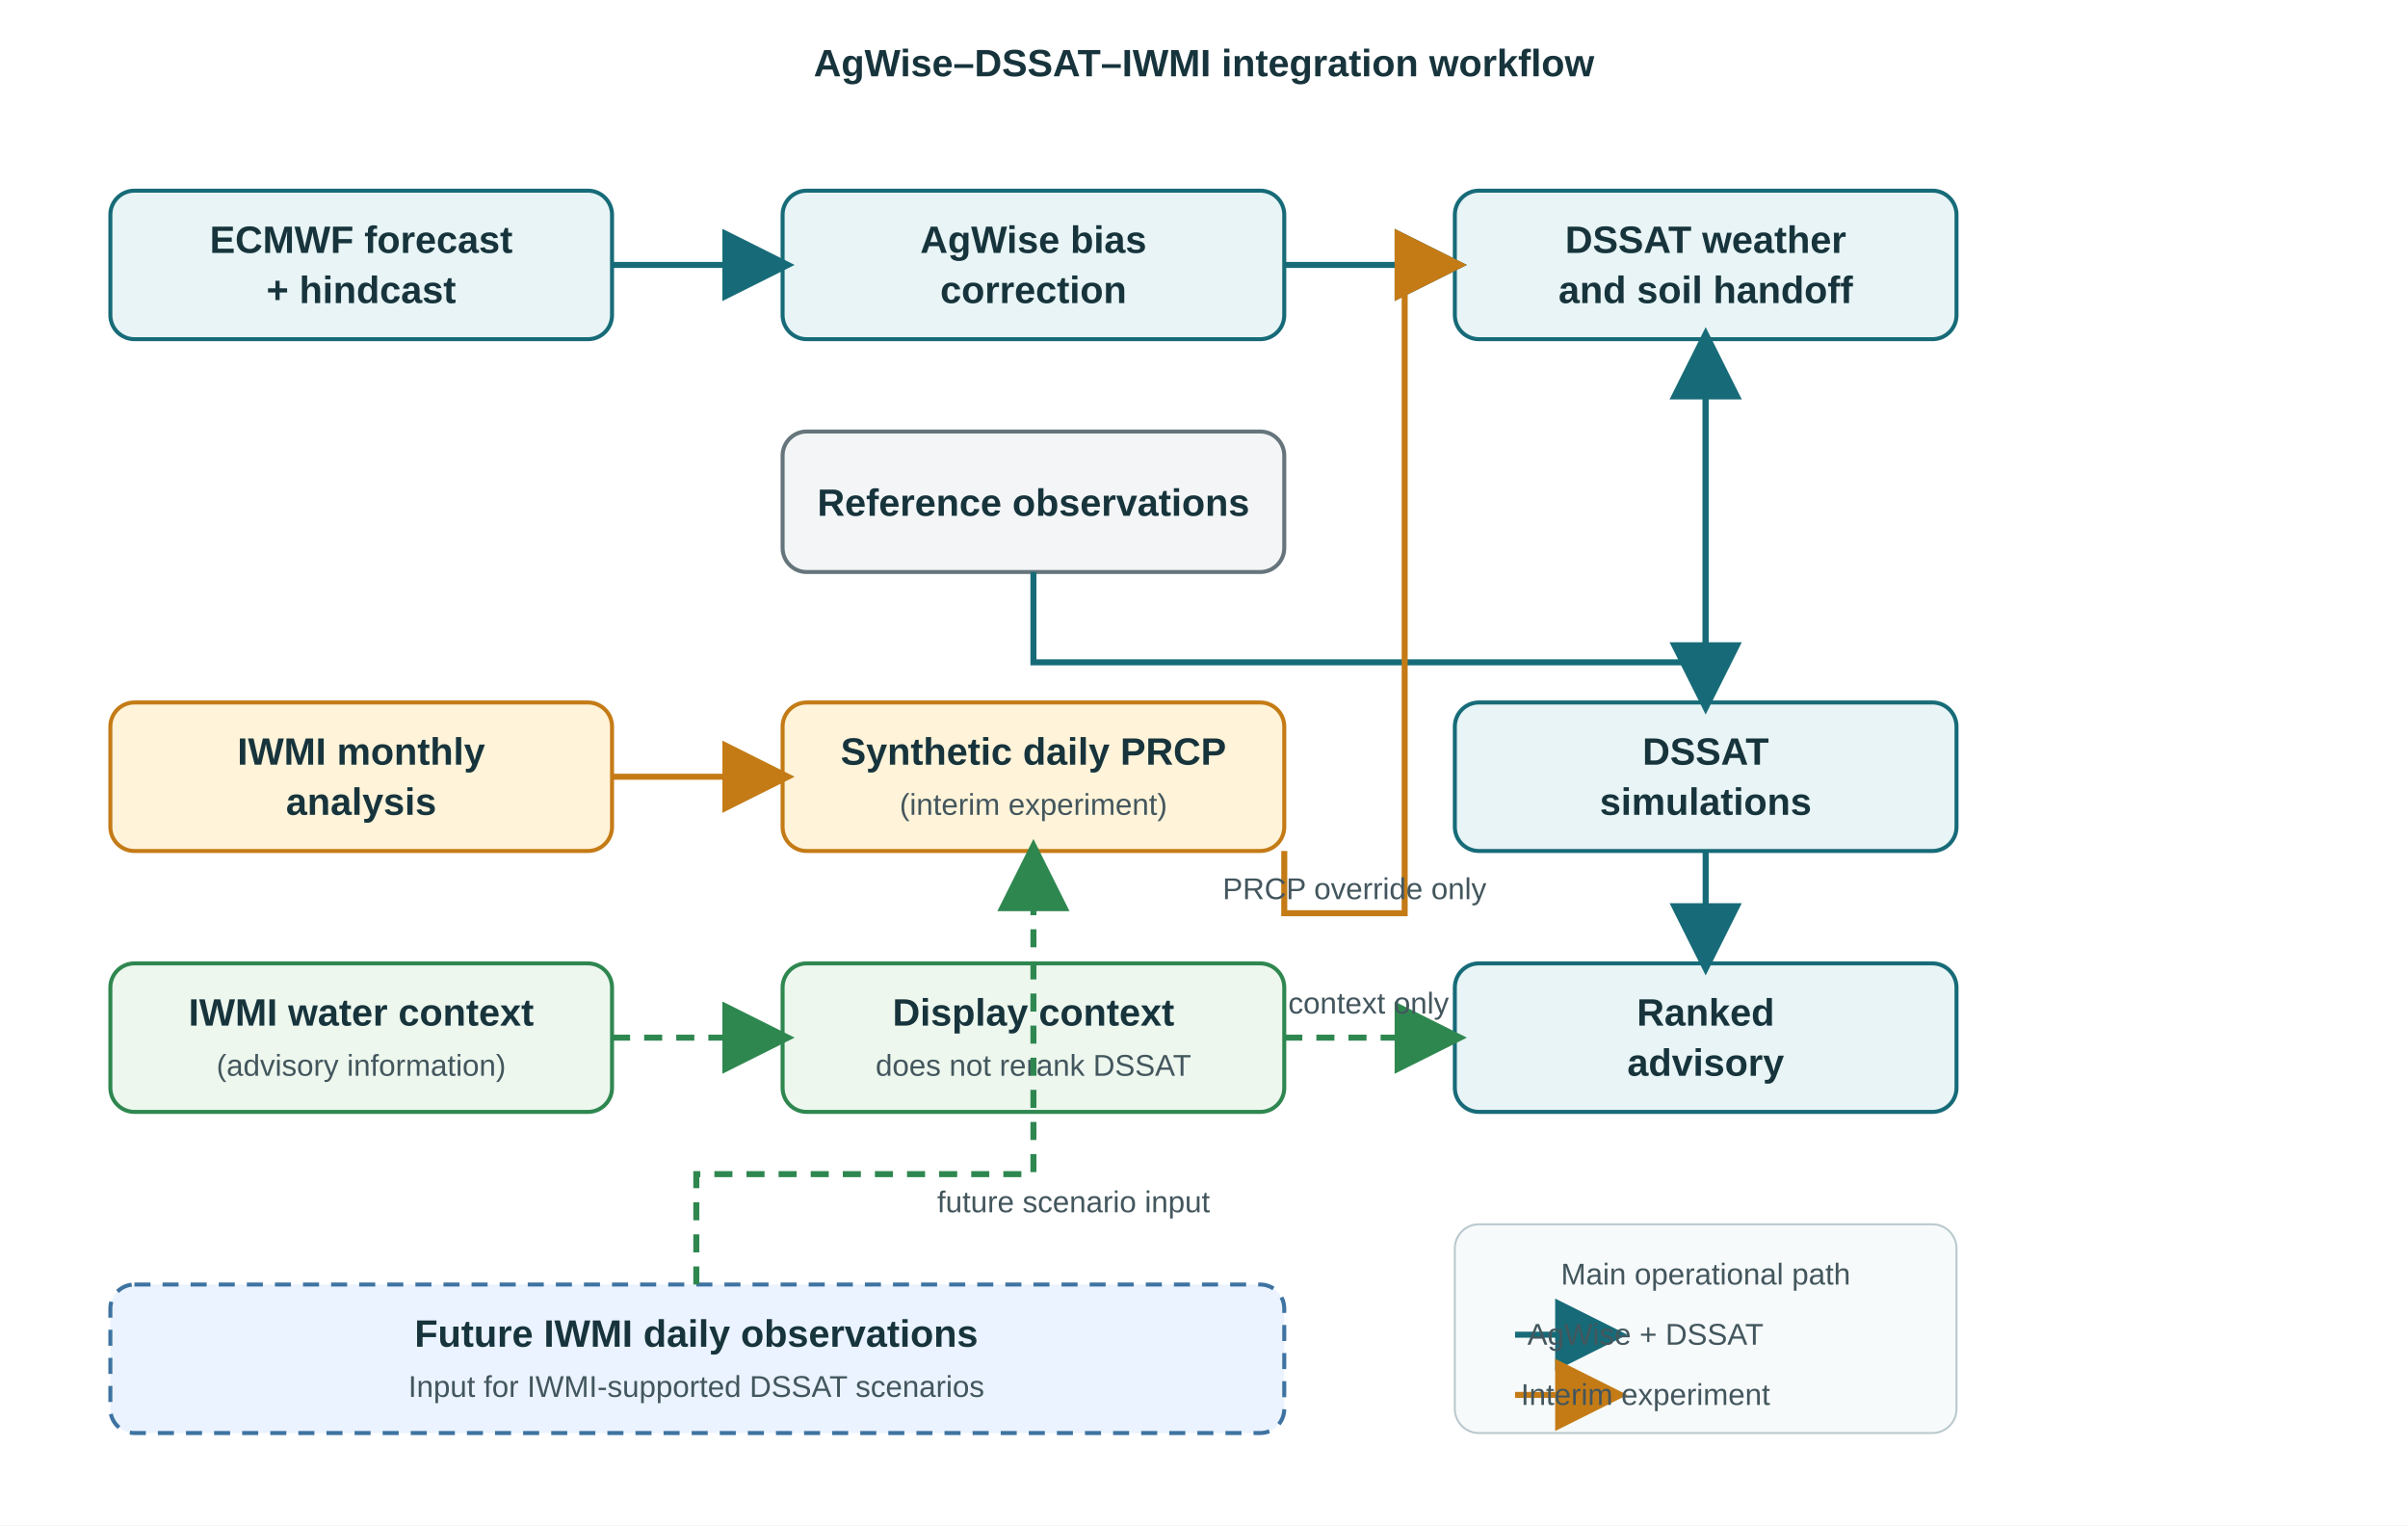
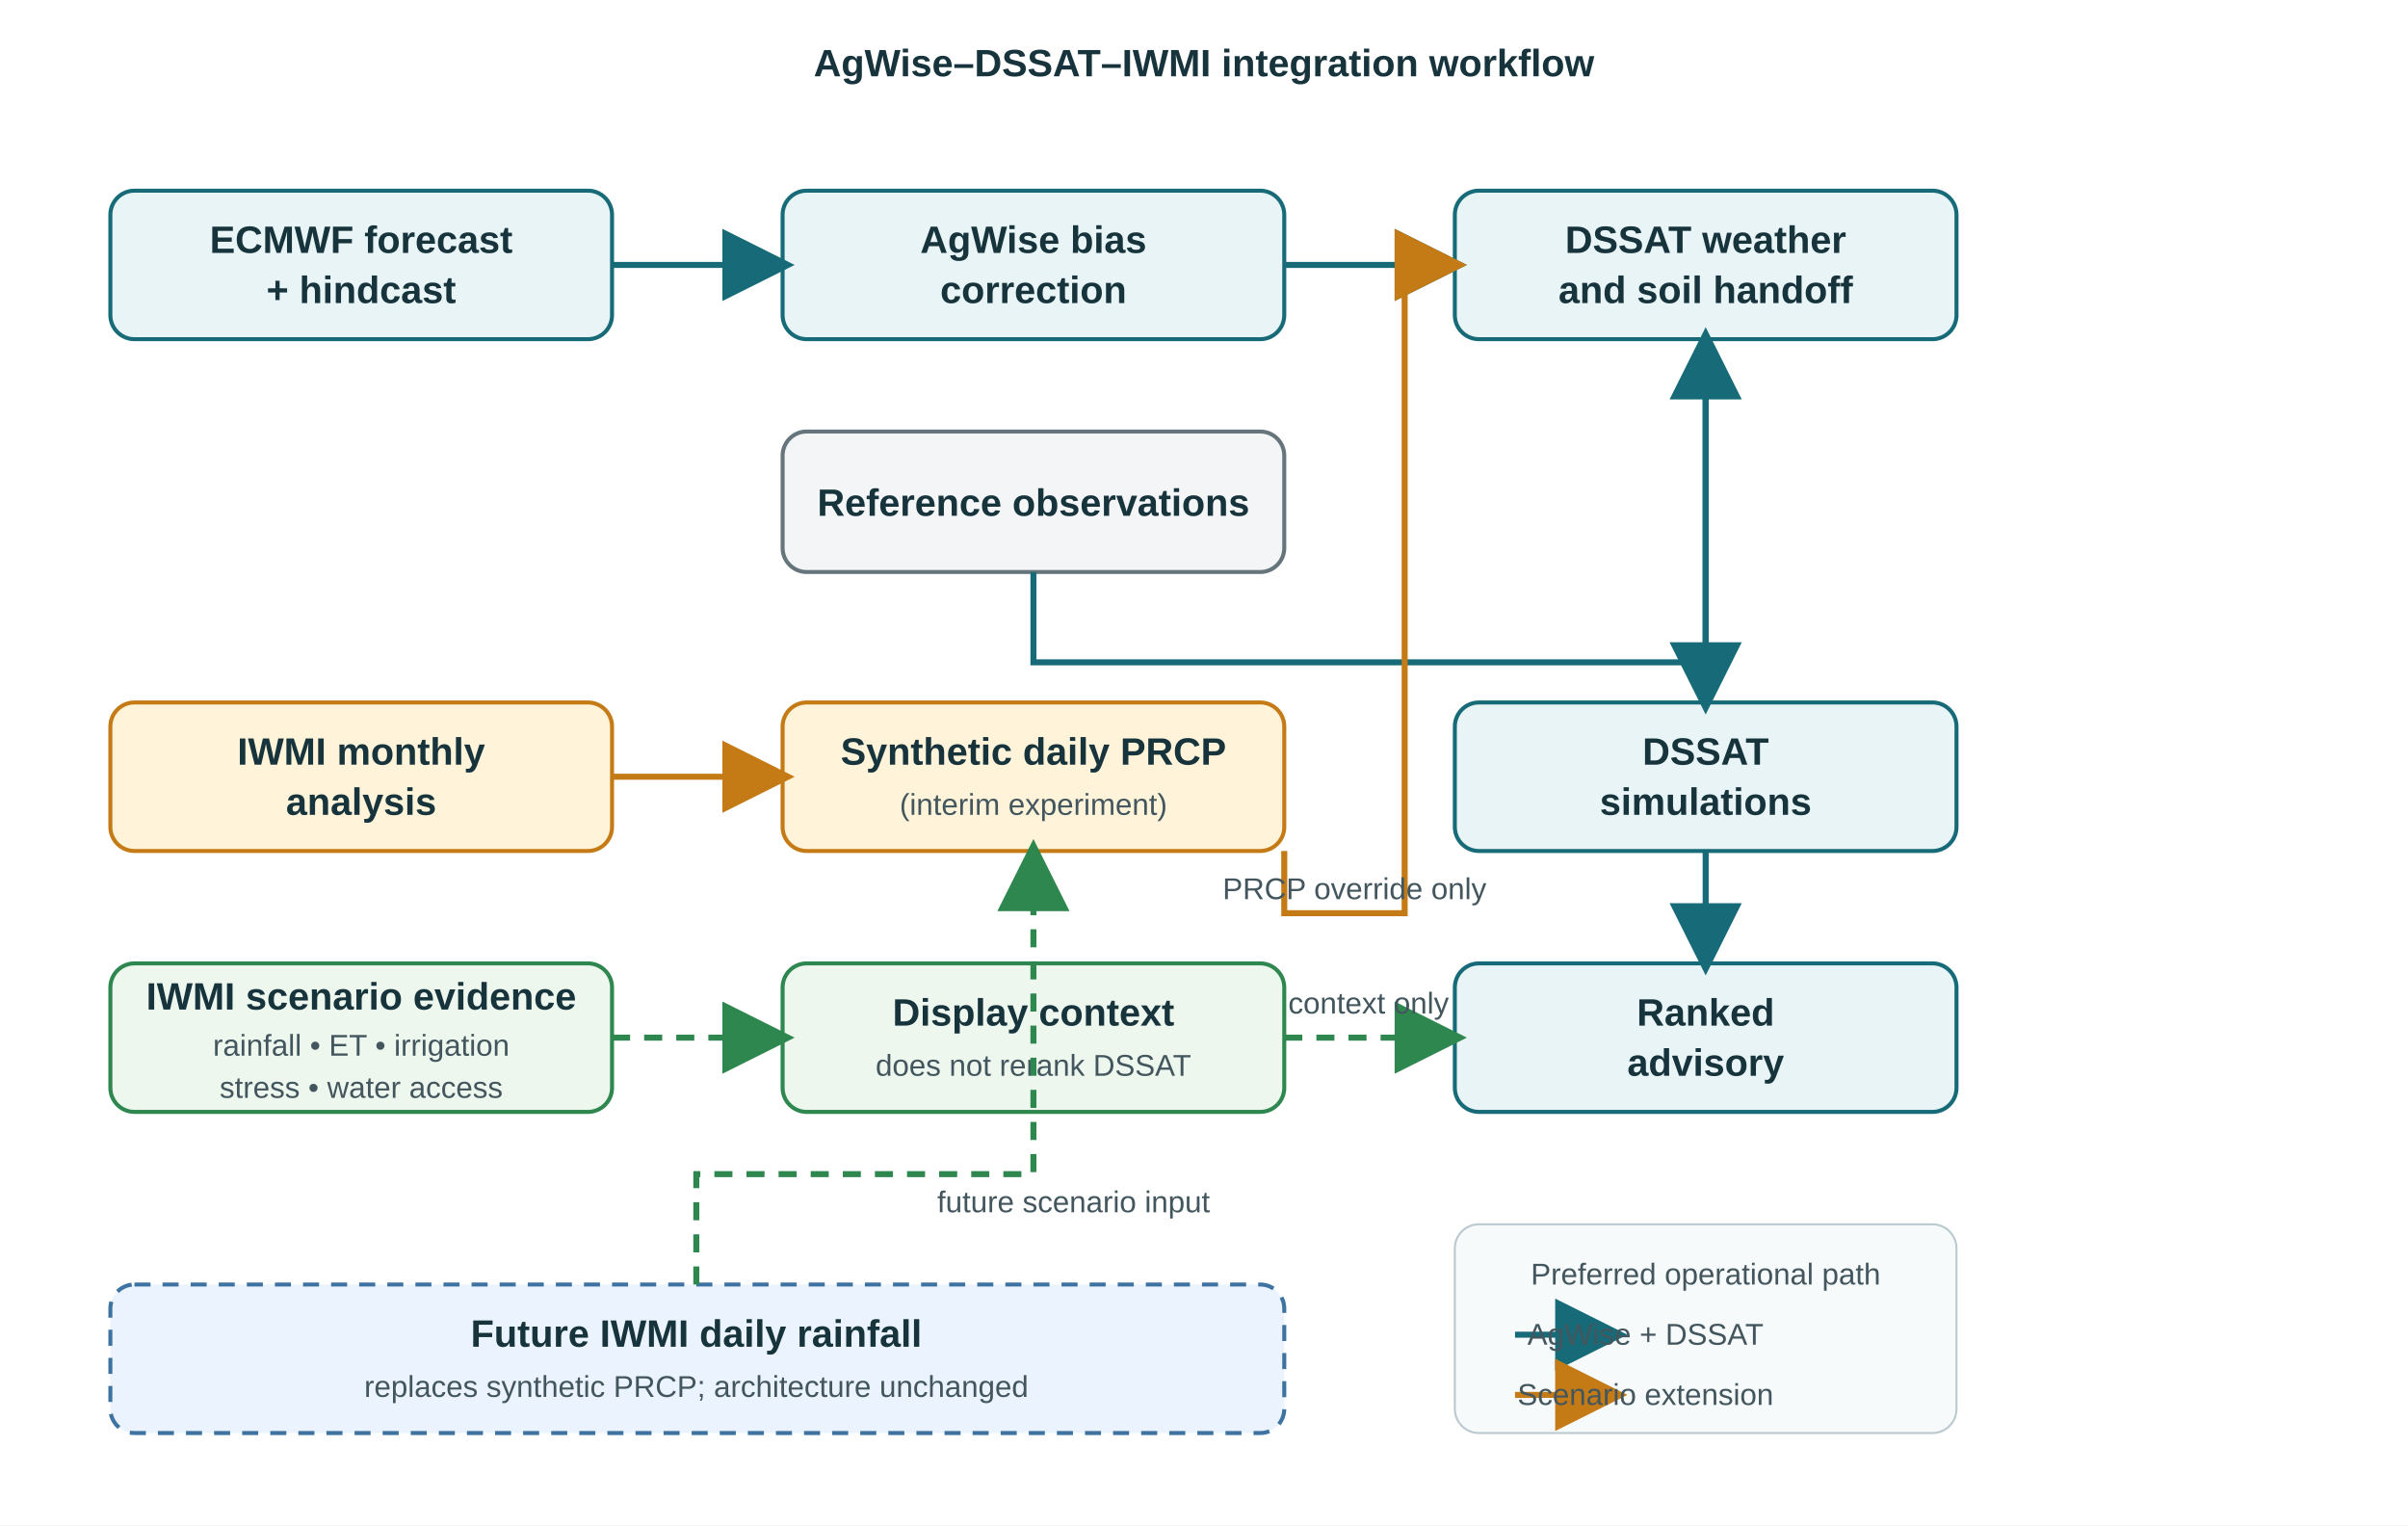
<svg xmlns="http://www.w3.org/2000/svg" width="1200" height="760" viewBox="0 0 1200 760" role="img" aria-labelledby="title desc">
  <defs>
    <marker id="arrow" markerWidth="12" markerHeight="12" refX="10" refY="6" orient="auto">
      <path d="M0,0 L12,6 L0,12 z" fill="#176b78" />
    </marker>
    <marker id="orange-arrow" markerWidth="12" markerHeight="12" refX="10" refY="6" orient="auto">
      <path d="M0,0 L12,6 L0,12 z" fill="#c47b16" />
    </marker>
    <marker id="green-arrow" markerWidth="12" markerHeight="12" refX="10" refY="6" orient="auto">
      <path d="M0,0 L12,6 L0,12 z" fill="#2f8750" />
    </marker>
    <style>
      .box { stroke-width: 2; rx: 12; }
      .main { fill: #e8f4f5; stroke: #176b78; }
      .ref { fill: #f3f5f6; stroke: #65757b; }
      .interim { fill: #fff3d9; stroke: #c47b16; }
      .context { fill: #edf7ee; stroke: #2f8750; }
      .future { fill: #eaf3ff; stroke: #3e73a1; stroke-dasharray: 8 6; }
      .label { font-family: "Segoe UI", Arial, sans-serif; font-size: 19px; font-weight: 600; fill: #17343c; text-anchor: middle; }
      .small { font-family: "Segoe UI", Arial, sans-serif; font-size: 15px; fill: #43565d; text-anchor: middle; }
      .line { fill: none; stroke: #176b78; stroke-width: 3; marker-end: url(#arrow); }
      .orange-line { fill: none; stroke: #c47b16; stroke-width: 3; marker-end: url(#orange-arrow); }
      .green-line { fill: none; stroke: #2f8750; stroke-width: 3; stroke-dasharray: 9 7; marker-end: url(#green-arrow); }
    </style>
  </defs>
  <rect width="1200" height="760" fill="#ffffff" />
  <text x="600" y="38" class="label" font-size="24">AgWise–DSSAT–IWMI integration workflow</text>
  <rect x="55" y="95" width="250" height="74" class="box main" />
  <text x="180" y="126" class="label">ECMWF forecast</text>
  <text x="180" y="151" class="label">+ hindcast</text>
  <rect x="390" y="95" width="250" height="74" class="box main" />
  <text x="515" y="126" class="label">AgWise bias</text>
  <text x="515" y="151" class="label">correction</text>
  <rect x="725" y="95" width="250" height="74" class="box main" />
  <text x="850" y="126" class="label">DSSAT weather</text>
  <text x="850" y="151" class="label">and soil handoff</text>
  <path d="M305 132 H390" class="line" />
  <path d="M640 132 H725" class="line" />
  <rect x="390" y="215" width="250" height="70" class="box ref" />
  <text x="515" y="257" class="label">Reference observations</text>
  <path d="M515 285 V330 H850 V169" class="line" />
  <rect x="725" y="350" width="250" height="74" class="box main" />
  <text x="850" y="381" class="label">DSSAT</text>
  <text x="850" y="406" class="label">simulations</text>
  <path d="M850 169 V350" class="line" />
  <rect x="725" y="480" width="250" height="74" class="box main" />
  <text x="850" y="511" class="label">Ranked</text>
  <text x="850" y="536" class="label">advisory</text>
  <path d="M850 424 V480" class="line" />
  <rect x="55" y="350" width="250" height="74" class="box interim" />
  <text x="180" y="381" class="label">IWMI monthly</text>
  <text x="180" y="406" class="label">analysis</text>
  <rect x="390" y="350" width="250" height="74" class="box interim" />
  <text x="515" y="381" class="label">Synthetic daily PRCP</text>
  <text x="515" y="406" class="small">(interim experiment)</text>
  <path d="M305 387 H390" class="orange-line" />
  <path d="M640 424 V455 H700 V132 H725" class="orange-line" />
  <text x="675" y="448" class="small" fill="#9a6112">PRCP override only</text>
  <rect x="55" y="480" width="250" height="74" class="box context" />
-   <text x="180" y="511" class="label">IWMI water context</text>
-   <text x="180" y="536" class="small">(advisory information)</text>
+   <text x="180" y="503" class="label">IWMI scenario evidence</text>
+   <text x="180" y="526" class="small">rainfall • ET • irrigation</text>
+   <text x="180" y="547" class="small">stress • water access</text>
  <rect x="390" y="480" width="250" height="74" class="box context" />
  <text x="515" y="511" class="label">Display context</text>
  <text x="515" y="536" class="small">does not rerank DSSAT</text>
  <path d="M305 517 H390" class="green-line" />
  <path d="M640 517 H725" class="green-line" />
  <text x="682" y="505" class="small" fill="#2f8750">context only</text>
  <rect x="55" y="640" width="585" height="74" class="box future" />
-   <text x="347" y="671" class="label">Future IWMI daily observations</text>
-   <text x="347" y="696" class="small">Input for IWMI-supported DSSAT scenarios</text>
+   <text x="347" y="671" class="label">Future IWMI daily rainfall</text>
+   <text x="347" y="696" class="small">replaces synthetic PRCP; architecture unchanged</text>
  <path d="M347 640 V585 H515 V424" class="green-line" />
  <text x="535" y="604" class="small" fill="#3e73a1">future scenario input</text>
  <rect x="725" y="610" width="250" height="104" rx="12" fill="#f7fafb" stroke="#b9c9cd" />
-   <text x="850" y="640" class="small">Main operational path</text>
+   <text x="850" y="640" class="small">Preferred operational path</text>
  <line x1="755" y1="665" x2="805" y2="665" stroke="#176b78" stroke-width="3" marker-end="url(#arrow)" />
  <text x="820" y="670" class="small" text-anchor="start">AgWise + DSSAT</text>
  <line x1="755" y1="695" x2="805" y2="695" stroke="#c47b16" stroke-width="3" marker-end="url(#orange-arrow)" />
-   <text x="820" y="700" class="small" text-anchor="start">Interim experiment</text>
+   <text x="820" y="700" class="small" text-anchor="start">Scenario extension</text>
</svg>
